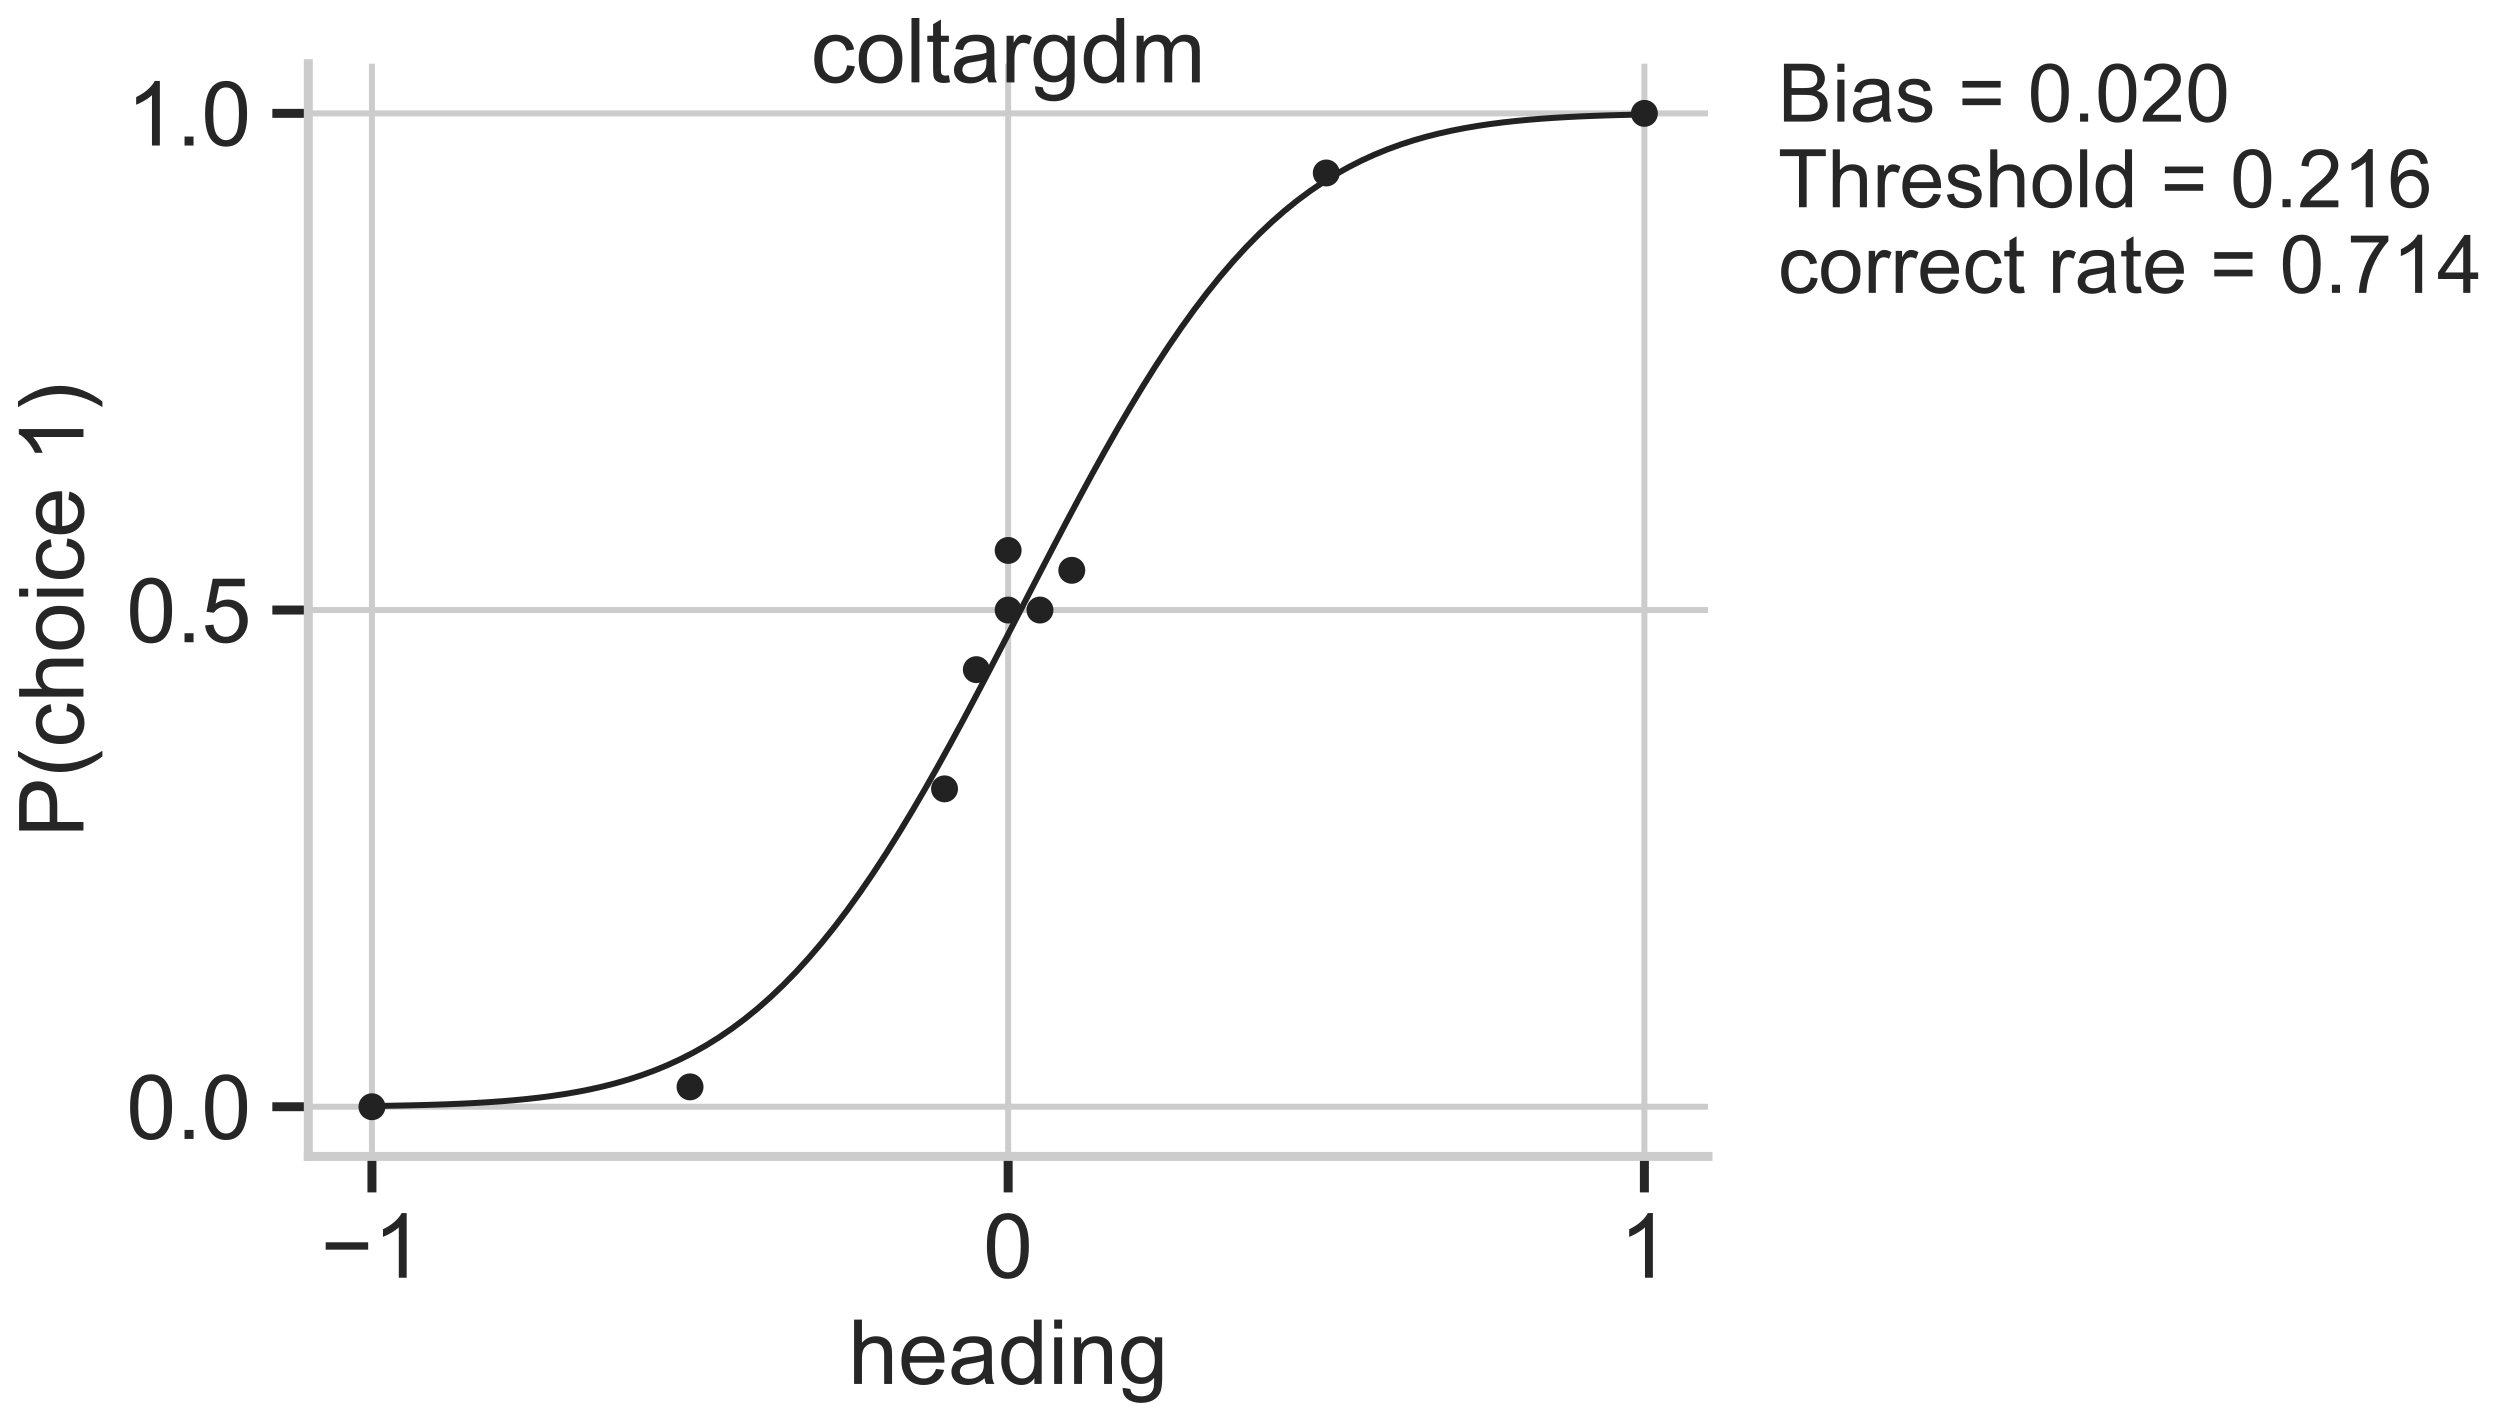
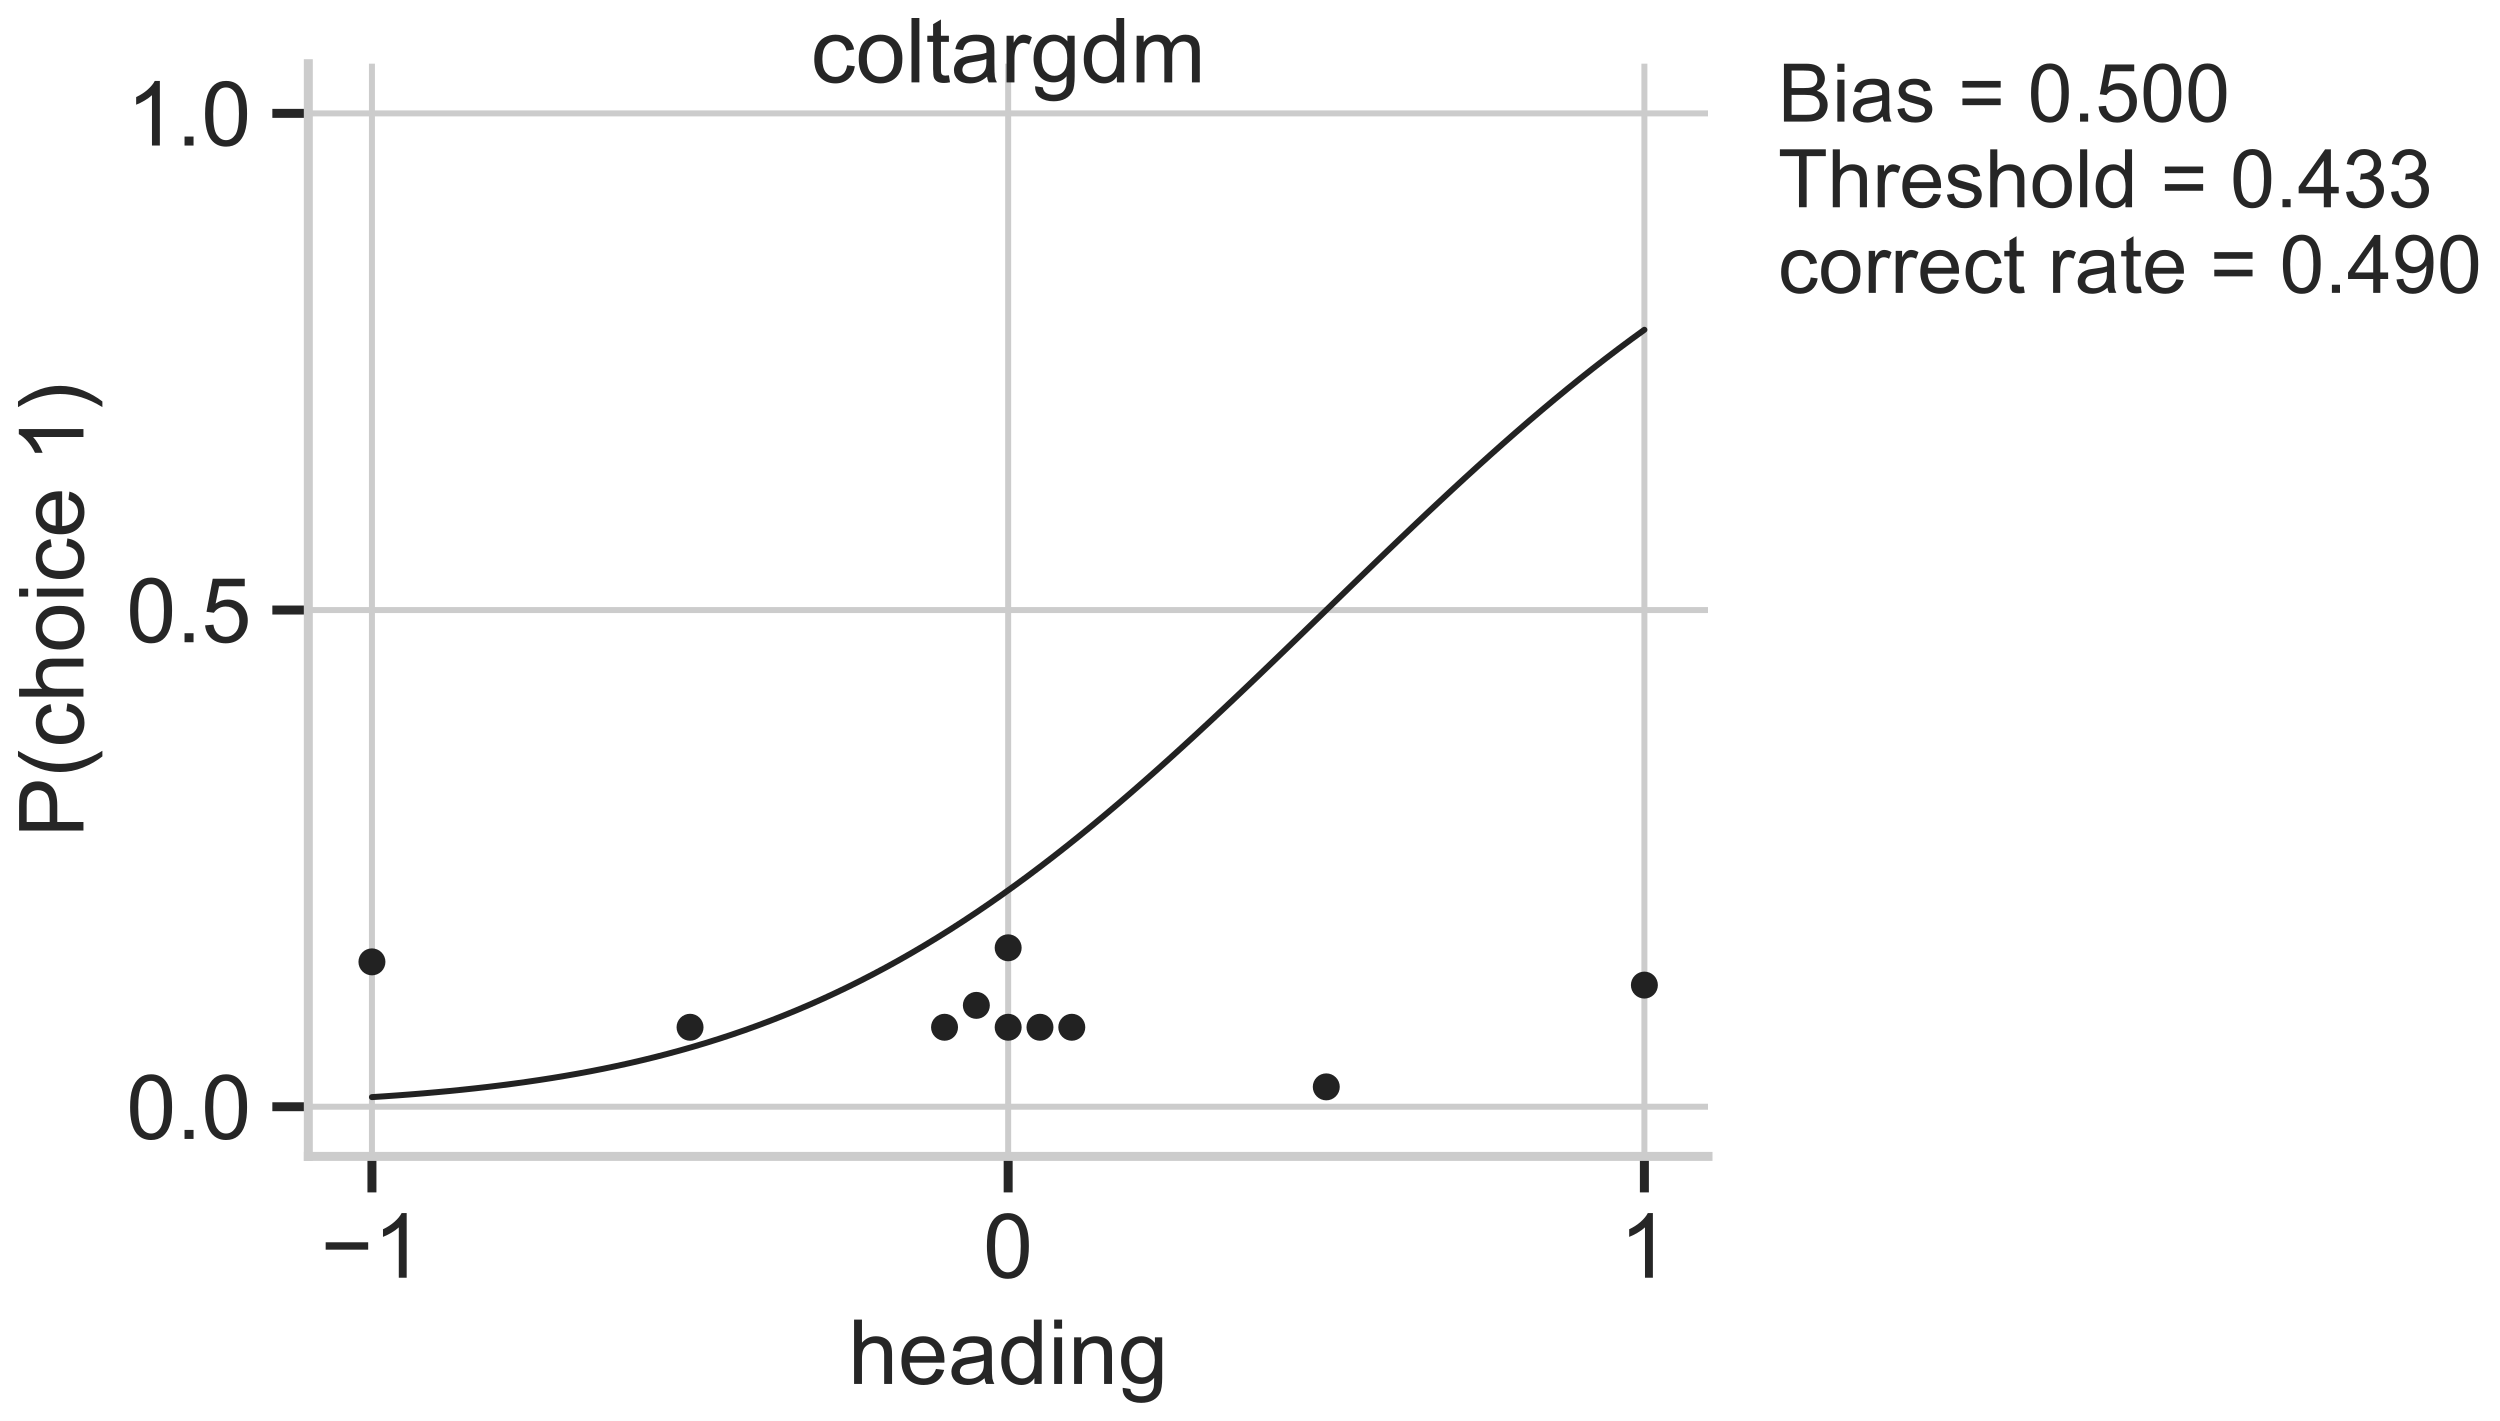
<svg xmlns="http://www.w3.org/2000/svg" xmlns:xlink="http://www.w3.org/1999/xlink" width="417pt" height="237pt" viewBox="0 0 417 237" version="1.1">
  <defs>
    <style type="text/css">*{stroke-linejoin: round; stroke-linecap: butt}</style>
  </defs>
  <g id="figure_1">
    <g id="patch_1">
      <path d="M 0 237  L 417 237  L 417 0  L 0 0  z " style="fill: #ffffff" />
    </g>
    <g id="axes_1">
      <g id="patch_2">
        <path d="M 51.427 192.888  L 284.896 192.888  L 284.896 10.625  L 51.427 10.625  L 51.427 192.888  z " style="fill: none" />
      </g>
      <g id="matplotlib.axis_1">
        <g id="xtick_1">
          <g id="line2d_1">
-             <path d="M 62.039 192.888  L 62.039 10.625  " clip-path="url(#p5f795c56fc)" style="fill: none; stroke: #cccccc; stroke-linecap: round" />
+             <path d="M 62.039 192.888  L 62.039 10.625  " clip-path="url(#pd3836817d2)" style="fill: none; stroke: #cccccc; stroke-linecap: round" />
          </g>
          <g id="line2d_2">
            <defs>
-               <path id="mac17dd6982" d="M 0 0  L 0 6  " style="stroke: #262626; stroke-width: 1.5" />
+               <path id="mef9611b5b7" d="M 0 0  L 0 6  " style="stroke: #262626; stroke-width: 1.5" />
            </defs>
            <g>
-               <use xlink:href="#mac17dd6982" x="62.039" y="192.888" style="fill: #262626; stroke: #262626; stroke-width: 1.5" />
+               <use xlink:href="#mef9611b5b7" x="62.039" y="192.888" style="fill: #262626; stroke: #262626; stroke-width: 1.5" />
            </g>
          </g>
          <g id="text_1">
-             <g style="fill: #262626" transform="translate(53.48786 213.1248) scale(0.15 -0.15)">
+             <g style="fill: #262626" transform="translate(53.48787 213.1248) scale(0.15 -0.15)">
              <defs>
                <path id="ArialMT-2212" d="M 3381 1997  L 356 1997  L 356 2522  L 3381 2522  L 3381 1997  z " transform="scale(0.015625)" />
                <path id="ArialMT-31" d="M 2384 0  L 1822 0  L 1822 3584  Q 1619 3391 1289 3197  Q 959 3003 697 2906  L 697 3450  Q 1169 3672 1522 3987  Q 1875 4303 2022 4600  L 2384 4600  L 2384 0  z " transform="scale(0.015625)" />
              </defs>
              <use xlink:href="#ArialMT-2212" />
              <use xlink:href="#ArialMT-31" x="58.398" />
            </g>
          </g>
        </g>
        <g id="xtick_2">
          <g id="line2d_3">
-             <path d="M 168.161 192.888  L 168.161 10.625  " clip-path="url(#p5f795c56fc)" style="fill: none; stroke: #cccccc; stroke-linecap: round" />
+             <path d="M 168.161 192.888  L 168.161 10.625  " clip-path="url(#pd3836817d2)" style="fill: none; stroke: #cccccc; stroke-linecap: round" />
          </g>
          <g id="line2d_4">
            <g>
-               <use xlink:href="#mac17dd6982" x="168.161" y="192.888" style="fill: #262626; stroke: #262626; stroke-width: 1.5" />
+               <use xlink:href="#mef9611b5b7" x="168.161" y="192.888" style="fill: #262626; stroke: #262626; stroke-width: 1.5" />
            </g>
          </g>
          <g id="text_2">
-             <g style="fill: #262626" transform="translate(163.9906 213.1248) scale(0.15 -0.15)">
+             <g style="fill: #262626" transform="translate(163.9908 213.1248) scale(0.15 -0.15)">
              <defs>
                <path id="ArialMT-30" d="M 266 2259  Q 266 3072 433 3567  Q 600 4063 929 4331  Q 1259 4600 1759 4600  Q 2128 4600 2406 4451  Q 2684 4303 2865 4023  Q 3047 3744 3150 3342  Q 3253 2941 3253 2259  Q 3253 1453 3087 958  Q 2922 463 2592 192  Q 2263 -78 1759 -78  Q 1097 -78 719 397  Q 266 969 266 2259  z M 844 2259  Q 844 1131 1108 757  Q 1372 384 1759 384  Q 2147 384 2411 759  Q 2675 1134 2675 2259  Q 2675 3391 2411 3762  Q 2147 4134 1753 4134  Q 1366 4134 1134 3806  Q 844 3388 844 2259  z " transform="scale(0.015625)" />
              </defs>
              <use xlink:href="#ArialMT-30" />
            </g>
          </g>
        </g>
        <g id="xtick_3">
          <g id="line2d_5">
-             <path d="M 274.284 192.888  L 274.284 10.625  " clip-path="url(#p5f795c56fc)" style="fill: none; stroke: #cccccc; stroke-linecap: round" />
+             <path d="M 274.284 192.888  L 274.284 10.625  " clip-path="url(#pd3836817d2)" style="fill: none; stroke: #cccccc; stroke-linecap: round" />
          </g>
          <g id="line2d_6">
            <g>
-               <use xlink:href="#mac17dd6982" x="274.284" y="192.888" style="fill: #262626; stroke: #262626; stroke-width: 1.5" />
+               <use xlink:href="#mef9611b5b7" x="274.284" y="192.888" style="fill: #262626; stroke: #262626; stroke-width: 1.5" />
            </g>
          </g>
          <g id="text_3">
-             <g style="fill: #262626" transform="translate(270.1129 213.1248) scale(0.15 -0.15)">
+             <g style="fill: #262626" transform="translate(270.1132 213.1248) scale(0.15 -0.15)">
              <use xlink:href="#ArialMT-31" />
            </g>
          </g>
        </g>
        <g id="text_4">
-           <g style="fill: #262626" transform="translate(141.4707 230.8427) scale(0.15 -0.15)">
+           <g style="fill: #262626" transform="translate(141.4708 230.8427) scale(0.15 -0.15)">
            <defs>
              <path id="ArialMT-68" d="M 422 0  L 422 4581  L 984 4581  L 984 2938  Q 1378 3394 1978 3394  Q 2347 3394 2619 3248  Q 2891 3103 3008 2847  Q 3125 2591 3125 2103  L 3125 0  L 2563 0  L 2563 2103  Q 2563 2525 2380 2717  Q 2197 2909 1863 2909  Q 1613 2909 1392 2779  Q 1172 2650 1078 2428  Q 984 2206 984 1816  L 984 0  L 422 0  z " transform="scale(0.015625)" />
              <path id="ArialMT-65" d="M 2694 1069  L 3275 997  Q 3138 488 2766 206  Q 2394 -75 1816 -75  Q 1088 -75 661 373  Q 234 822 234 1631  Q 234 2469 665 2931  Q 1097 3394 1784 3394  Q 2450 3394 2872 2941  Q 3294 2488 3294 1666  Q 3294 1616 3291 1516  L 816 1516  Q 847 969 1125 678  Q 1403 388 1819 388  Q 2128 388 2347 550  Q 2566 713 2694 1069  z M 847 1978  L 2700 1978  Q 2663 2397 2488 2606  Q 2219 2931 1791 2931  Q 1403 2931 1139 2672  Q 875 2413 847 1978  z " transform="scale(0.015625)" />
              <path id="ArialMT-61" d="M 2588 409  Q 2275 144 1986 34  Q 1697 -75 1366 -75  Q 819 -75 525 192  Q 231 459 231 875  Q 231 1119 342 1320  Q 453 1522 633 1644  Q 813 1766 1038 1828  Q 1203 1872 1538 1913  Q 2219 1994 2541 2106  Q 2544 2222 2544 2253  Q 2544 2597 2384 2738  Q 2169 2928 1744 2928  Q 1347 2928 1158 2789  Q 969 2650 878 2297  L 328 2372  Q 403 2725 575 2942  Q 747 3159 1072 3276  Q 1397 3394 1825 3394  Q 2250 3394 2515 3294  Q 2781 3194 2906 3042  Q 3031 2891 3081 2659  Q 3109 2516 3109 2141  L 3109 1391  Q 3109 606 3145 398  Q 3181 191 3288 0  L 2700 0  Q 2613 175 2588 409  z M 2541 1666  Q 2234 1541 1622 1453  Q 1275 1403 1131 1340  Q 988 1278 909 1158  Q 831 1038 831 891  Q 831 666 1001 516  Q 1172 366 1500 366  Q 1825 366 2078 508  Q 2331 650 2450 897  Q 2541 1088 2541 1459  L 2541 1666  z " transform="scale(0.015625)" />
              <path id="ArialMT-64" d="M 2575 0  L 2575 419  Q 2259 -75 1647 -75  Q 1250 -75 917 144  Q 584 363 401 755  Q 219 1147 219 1656  Q 219 2153 384 2558  Q 550 2963 881 3178  Q 1213 3394 1622 3394  Q 1922 3394 2156 3267  Q 2391 3141 2538 2938  L 2538 4581  L 3097 4581  L 3097 0  L 2575 0  z M 797 1656  Q 797 1019 1065 703  Q 1334 388 1700 388  Q 2069 388 2326 689  Q 2584 991 2584 1609  Q 2584 2291 2321 2609  Q 2059 2928 1675 2928  Q 1300 2928 1048 2622  Q 797 2316 797 1656  z " transform="scale(0.015625)" />
              <path id="ArialMT-69" d="M 425 3934  L 425 4581  L 988 4581  L 988 3934  L 425 3934  z M 425 0  L 425 3319  L 988 3319  L 988 0  L 425 0  z " transform="scale(0.015625)" />
              <path id="ArialMT-6e" d="M 422 0  L 422 3319  L 928 3319  L 928 2847  Q 1294 3394 1984 3394  Q 2284 3394 2536 3286  Q 2788 3178 2913 3003  Q 3038 2828 3088 2588  Q 3119 2431 3119 2041  L 3119 0  L 2556 0  L 2556 2019  Q 2556 2363 2490 2533  Q 2425 2703 2258 2804  Q 2091 2906 1866 2906  Q 1506 2906 1245 2678  Q 984 2450 984 1813  L 984 0  L 422 0  z " transform="scale(0.015625)" />
              <path id="ArialMT-67" d="M 319 -275  L 866 -356  Q 900 -609 1056 -725  Q 1266 -881 1628 -881  Q 2019 -881 2231 -725  Q 2444 -569 2519 -288  Q 2563 -116 2559 434  Q 2191 0 1641 0  Q 956 0 581 494  Q 206 988 206 1678  Q 206 2153 378 2554  Q 550 2956 876 3175  Q 1203 3394 1644 3394  Q 2231 3394 2613 2919  L 2613 3319  L 3131 3319  L 3131 450  Q 3131 -325 2973 -648  Q 2816 -972 2473 -1159  Q 2131 -1347 1631 -1347  Q 1038 -1347 672 -1080  Q 306 -813 319 -275  z M 784 1719  Q 784 1066 1043 766  Q 1303 466 1694 466  Q 2081 466 2343 764  Q 2606 1063 2606 1700  Q 2606 2309 2336 2618  Q 2066 2928 1684 2928  Q 1309 2928 1046 2623  Q 784 2319 784 1719  z " transform="scale(0.015625)" />
            </defs>
            <use xlink:href="#ArialMT-68" />
            <use xlink:href="#ArialMT-65" x="55.615" />
            <use xlink:href="#ArialMT-61" x="111.23" />
            <use xlink:href="#ArialMT-64" x="166.846" />
            <use xlink:href="#ArialMT-69" x="222.461" />
            <use xlink:href="#ArialMT-6e" x="244.678" />
            <use xlink:href="#ArialMT-67" x="300.293" />
          </g>
        </g>
      </g>
      <g id="matplotlib.axis_2">
        <g id="ytick_1">
          <g id="line2d_7">
-             <path d="M 51.427 184.603  L 284.896 184.603  " clip-path="url(#p5f795c56fc)" style="fill: none; stroke: #cccccc; stroke-linecap: round" />
+             <path d="M 51.427 184.603  L 284.896 184.603  " clip-path="url(#pd3836817d2)" style="fill: none; stroke: #cccccc; stroke-linecap: round" />
          </g>
          <g id="line2d_8">
            <defs>
-               <path id="m4c14a426b9" d="M 0 0  L -6 0  " style="stroke: #262626; stroke-width: 1.5" />
+               <path id="md4cb02f796" d="M 0 0  L -6 0  " style="stroke: #262626; stroke-width: 1.5" />
            </defs>
            <g>
-               <use xlink:href="#m4c14a426b9" x="51.427" y="184.603" style="fill: #262626; stroke: #262626; stroke-width: 1.5" />
+               <use xlink:href="#md4cb02f796" x="51.427" y="184.603" style="fill: #262626; stroke: #262626; stroke-width: 1.5" />
            </g>
          </g>
          <g id="text_5">
            <g style="fill: #262626" transform="translate(21.0768 189.9717) scale(0.15 -0.15)">
              <defs>
                <path id="ArialMT-2e" d="M 581 0  L 581 641  L 1222 641  L 1222 0  L 581 0  z " transform="scale(0.015625)" />
              </defs>
              <use xlink:href="#ArialMT-30" />
              <use xlink:href="#ArialMT-2e" x="55.615" />
              <use xlink:href="#ArialMT-30" x="83.398" />
            </g>
          </g>
        </g>
        <g id="ytick_2">
          <g id="line2d_9">
-             <path d="M 51.427 101.757  L 284.896 101.757  " clip-path="url(#p5f795c56fc)" style="fill: none; stroke: #cccccc; stroke-linecap: round" />
+             <path d="M 51.427 101.757  L 284.896 101.757  " clip-path="url(#pd3836817d2)" style="fill: none; stroke: #cccccc; stroke-linecap: round" />
          </g>
          <g id="line2d_10">
            <g>
-               <use xlink:href="#m4c14a426b9" x="51.427" y="101.757" style="fill: #262626; stroke: #262626; stroke-width: 1.5" />
+               <use xlink:href="#md4cb02f796" x="51.427" y="101.757" style="fill: #262626; stroke: #262626; stroke-width: 1.5" />
            </g>
          </g>
          <g id="text_6">
            <g style="fill: #262626" transform="translate(21.0768 107.1251) scale(0.15 -0.15)">
              <defs>
                <path id="ArialMT-35" d="M 266 1200  L 856 1250  Q 922 819 1161 601  Q 1400 384 1738 384  Q 2144 384 2425 690  Q 2706 997 2706 1503  Q 2706 1984 2436 2262  Q 2166 2541 1728 2541  Q 1456 2541 1237 2417  Q 1019 2294 894 2097  L 366 2166  L 809 4519  L 3088 4519  L 3088 3981  L 1259 3981  L 1013 2750  Q 1425 3038 1878 3038  Q 2478 3038 2890 2622  Q 3303 2206 3303 1553  Q 3303 931 2941 478  Q 2500 -78 1738 -78  Q 1113 -78 717 272  Q 322 622 266 1200  z " transform="scale(0.015625)" />
              </defs>
              <use xlink:href="#ArialMT-30" />
              <use xlink:href="#ArialMT-2e" x="55.615" />
              <use xlink:href="#ArialMT-35" x="83.398" />
            </g>
          </g>
        </g>
        <g id="ytick_3">
          <g id="line2d_11">
-             <path d="M 51.427 18.91  L 284.896 18.91  " clip-path="url(#p5f795c56fc)" style="fill: none; stroke: #cccccc; stroke-linecap: round" />
+             <path d="M 51.427 18.91  L 284.896 18.91  " clip-path="url(#pd3836817d2)" style="fill: none; stroke: #cccccc; stroke-linecap: round" />
          </g>
          <g id="line2d_12">
            <g>
-               <use xlink:href="#m4c14a426b9" x="51.427" y="18.91" style="fill: #262626; stroke: #262626; stroke-width: 1.5" />
+               <use xlink:href="#md4cb02f796" x="51.427" y="18.91" style="fill: #262626; stroke: #262626; stroke-width: 1.5" />
            </g>
          </g>
          <g id="text_7">
            <g style="fill: #262626" transform="translate(21.0768 24.2785) scale(0.15 -0.15)">
              <use xlink:href="#ArialMT-31" />
              <use xlink:href="#ArialMT-2e" x="55.615" />
              <use xlink:href="#ArialMT-30" x="83.398" />
            </g>
          </g>
        </g>
        <g id="text_8">
          <g style="fill: #262626" transform="translate(13.91977 139.6868) rotate(-90) scale(0.15 -0.15)">
            <defs>
              <path id="ArialMT-50" d="M 494 0  L 494 4581  L 2222 4581  Q 2678 4581 2919 4538  Q 3256 4481 3484 4323  Q 3713 4166 3852 3881  Q 3991 3597 3991 3256  Q 3991 2672 3619 2267  Q 3247 1863 2275 1863  L 1100 1863  L 1100 0  L 494 0  z M 1100 2403  L 2284 2403  Q 2872 2403 3119 2622  Q 3366 2841 3366 3238  Q 3366 3525 3220 3729  Q 3075 3934 2838 4000  Q 2684 4041 2272 4041  L 1100 4041  L 1100 2403  z " transform="scale(0.015625)" />
              <path id="ArialMT-28" d="M 1497 -1347  Q 1031 -759 709 28  Q 388 816 388 1659  Q 388 2403 628 3084  Q 909 3875 1497 4659  L 1900 4659  Q 1522 4009 1400 3731  Q 1209 3300 1100 2831  Q 966 2247 966 1656  Q 966 153 1900 -1347  L 1497 -1347  z " transform="scale(0.015625)" />
              <path id="ArialMT-63" d="M 2588 1216  L 3141 1144  Q 3050 572 2676 248  Q 2303 -75 1759 -75  Q 1078 -75 664 370  Q 250 816 250 1647  Q 250 2184 428 2587  Q 606 2991 970 3192  Q 1334 3394 1763 3394  Q 2303 3394 2647 3120  Q 2991 2847 3088 2344  L 2541 2259  Q 2463 2594 2264 2762  Q 2066 2931 1784 2931  Q 1359 2931 1093 2626  Q 828 2322 828 1663  Q 828 994 1084 691  Q 1341 388 1753 388  Q 2084 388 2306 591  Q 2528 794 2588 1216  z " transform="scale(0.015625)" />
              <path id="ArialMT-6f" d="M 213 1659  Q 213 2581 725 3025  Q 1153 3394 1769 3394  Q 2453 3394 2887 2945  Q 3322 2497 3322 1706  Q 3322 1066 3130 698  Q 2938 331 2570 128  Q 2203 -75 1769 -75  Q 1072 -75 642 372  Q 213 819 213 1659  z M 791 1659  Q 791 1022 1069 705  Q 1347 388 1769 388  Q 2188 388 2466 706  Q 2744 1025 2744 1678  Q 2744 2294 2464 2611  Q 2184 2928 1769 2928  Q 1347 2928 1069 2612  Q 791 2297 791 1659  z " transform="scale(0.015625)" />
              <path id="ArialMT-20" transform="scale(0.015625)" />
              <path id="ArialMT-29" d="M 791 -1347  L 388 -1347  Q 1322 153 1322 1656  Q 1322 2244 1188 2822  Q 1081 3291 891 3722  Q 769 4003 388 4659  L 791 4659  Q 1378 3875 1659 3084  Q 1900 2403 1900 1659  Q 1900 816 1576 28  Q 1253 -759 791 -1347  z " transform="scale(0.015625)" />
            </defs>
            <use xlink:href="#ArialMT-50" />
            <use xlink:href="#ArialMT-28" x="66.699" />
            <use xlink:href="#ArialMT-63" x="100" />
            <use xlink:href="#ArialMT-68" x="150" />
            <use xlink:href="#ArialMT-6f" x="205.615" />
            <use xlink:href="#ArialMT-69" x="261.23" />
            <use xlink:href="#ArialMT-63" x="283.447" />
            <use xlink:href="#ArialMT-65" x="333.447" />
            <use xlink:href="#ArialMT-20" x="389.062" />
            <use xlink:href="#ArialMT-31" x="416.846" />
            <use xlink:href="#ArialMT-29" x="472.461" />
          </g>
        </g>
      </g>
      <g id="line2d_13">
        <defs>
-           <path id="m58fb498fe8" d="M 0 1.75  C 0.464 1.75 0.909 1.566 1.237 1.237  C 1.566 0.909 1.75 0.464 1.75 0  C 1.75 -0.464 1.566 -0.909 1.237 -1.237  C 0.909 -1.566 0.464 -1.75 0 -1.75  C -0.464 -1.75 -0.909 -1.566 -1.237 -1.237  C -1.566 -0.909 -1.75 -0.464 -1.75 0  C -1.75 0.464 -1.566 0.909 -1.237 1.237  C -0.909 1.566 -0.464 1.75 0 1.75  z " style="stroke: #222222" />
+           <path id="m8865917b2d" d="M 0 1.75  C 0.464 1.75 0.909 1.566 1.237 1.237  C 1.566 0.909 1.75 0.464 1.75 0  C 1.75 -0.464 1.566 -0.909 1.237 -1.237  C 0.909 -1.566 0.464 -1.75 0 -1.75  C -0.464 -1.75 -0.909 -1.566 -1.237 -1.237  C -1.566 -0.909 -1.75 -0.464 -1.75 0  C -1.75 0.464 -1.566 0.909 -1.237 1.237  C -0.909 1.566 -0.464 1.75 0 1.75  z " style="stroke: #222222" />
        </defs>
-         <g clip-path="url(#p5f795c56fc)">
-           <use xlink:href="#m58fb498fe8" x="62.039" y="184.603" style="fill: #222222; stroke: #222222" />
-           <use xlink:href="#m58fb498fe8" x="274.284" y="18.91" style="fill: #222222; stroke: #222222" />
-           <use xlink:href="#m58fb498fe8" x="115.1" y="181.29" style="fill: #222222; stroke: #222222" />
-           <use xlink:href="#m58fb498fe8" x="221.222" y="28.852" style="fill: #222222; stroke: #222222" />
-           <use xlink:href="#m58fb498fe8" x="157.549" y="131.582" style="fill: #222222; stroke: #222222" />
-           <use xlink:href="#m58fb498fe8" x="178.774" y="95.129" style="fill: #222222; stroke: #222222" />
-           <use xlink:href="#m58fb498fe8" x="162.855" y="111.698" style="fill: #222222; stroke: #222222" />
-           <use xlink:href="#m58fb498fe8" x="173.467" y="101.757" style="fill: #222222; stroke: #222222" />
-           <use xlink:href="#m58fb498fe8" x="168.161" y="91.815" style="fill: #222222; stroke: #222222" />
-           <use xlink:href="#m58fb498fe8" x="168.161" y="101.757" style="fill: #222222; stroke: #222222" />
+         <g clip-path="url(#pd3836817d2)">
+           <use xlink:href="#m8865917b2d" x="62.039" y="160.44" style="fill: #222222; stroke: #222222" />
+           <use xlink:href="#m8865917b2d" x="274.284" y="164.314" style="fill: #222222; stroke: #222222" />
+           <use xlink:href="#m8865917b2d" x="115.1" y="171.348" style="fill: #222222; stroke: #222222" />
+           <use xlink:href="#m8865917b2d" x="221.223" y="181.29" style="fill: #222222; stroke: #222222" />
+           <use xlink:href="#m8865917b2d" x="157.549" y="171.348" style="fill: #222222; stroke: #222222" />
+           <use xlink:href="#m8865917b2d" x="178.774" y="171.348" style="fill: #222222; stroke: #222222" />
+           <use xlink:href="#m8865917b2d" x="162.855" y="167.696" style="fill: #222222; stroke: #222222" />
+           <use xlink:href="#m8865917b2d" x="173.468" y="171.348" style="fill: #222222; stroke: #222222" />
+           <use xlink:href="#m8865917b2d" x="168.161" y="171.348" style="fill: #222222; stroke: #222222" />
+           <use xlink:href="#m8865917b2d" x="168.161" y="158.092" style="fill: #222222; stroke: #222222" />
        </g>
      </g>
      <g id="line2d_14">
-         <path d="M 62.039 184.48  L 64.183 184.45  L 66.327 184.414  L 68.471 184.371  L 70.615 184.318  L 72.758 184.254  L 74.902 184.179  L 77.046 184.088  L 79.19 183.981  L 81.334 183.854  L 83.478 183.704  L 85.622 183.528  L 87.766 183.322  L 89.91 183.083  L 92.053 182.805  L 94.197 182.484  L 96.341 182.114  L 98.485 181.691  L 100.629 181.208  L 102.773 180.658  L 104.917 180.035  L 107.061 179.332  L 109.204 178.543  L 111.348 177.659  L 113.492 176.674  L 115.636 175.579  L 117.78 174.369  L 119.924 173.035  L 122.068 171.572  L 124.212 169.972  L 126.356 168.23  L 128.499 166.342  L 130.643 164.302  L 132.787 162.107  L 134.931 159.755  L 137.075 157.244  L 139.219 154.575  L 141.363 151.748  L 143.507 148.766  L 145.651 145.634  L 147.794 142.356  L 149.938 138.939  L 152.082 135.391  L 154.226 131.723  L 156.37 127.945  L 158.514 124.068  L 160.658 120.107  L 162.802 116.074  L 164.945 111.986  L 167.089 107.858  L 169.233 103.706  L 171.377 99.546  L 173.521 95.395  L 175.665 91.269  L 177.809 87.184  L 179.953 83.156  L 182.097 79.199  L 184.24 75.329  L 186.384 71.557  L 188.528 67.896  L 190.672 64.356  L 192.816 60.948  L 194.96 57.679  L 197.104 54.556  L 199.248 51.584  L 201.392 48.767  L 203.535 46.107  L 205.679 43.607  L 207.823 41.264  L 209.967 39.079  L 212.111 37.049  L 214.255 35.169  L 216.399 33.437  L 218.543 31.846  L 220.686 30.391  L 222.83 29.065  L 224.974 27.862  L 227.118 26.775  L 229.262 25.796  L 231.406 24.918  L 233.55 24.134  L 235.694 23.437  L 237.838 22.819  L 239.981 22.274  L 242.125 21.794  L 244.269 21.374  L 246.413 21.008  L 248.557 20.69  L 250.701 20.415  L 252.845 20.178  L 254.989 19.974  L 257.133 19.8  L 259.276 19.651  L 261.42 19.526  L 263.564 19.419  L 265.708 19.33  L 267.852 19.255  L 269.996 19.192  L 272.14 19.14  L 274.284 19.097  " clip-path="url(#p5f795c56fc)" style="fill: none; stroke: #222222; stroke-linecap: round" />
+         <path d="M 62.039 182.999  L 64.183 182.859  L 66.327 182.708  L 68.471 182.546  L 70.615 182.372  L 72.758 182.185  L 74.902 181.986  L 77.046 181.772  L 79.19 181.543  L 81.334 181.299  L 83.478 181.039  L 85.622 180.762  L 87.766 180.466  L 89.91 180.152  L 92.053 179.818  L 94.197 179.464  L 96.341 179.088  L 98.485 178.69  L 100.629 178.268  L 102.773 177.822  L 104.917 177.352  L 107.061 176.855  L 109.205 176.331  L 111.348 175.779  L 113.492 175.199  L 115.636 174.589  L 117.78 173.948  L 119.924 173.276  L 122.068 172.572  L 124.212 171.835  L 126.356 171.063  L 128.5 170.258  L 130.643 169.417  L 132.787 168.539  L 134.931 167.626  L 137.075 166.675  L 139.219 165.686  L 141.363 164.659  L 143.507 163.594  L 145.651 162.489  L 147.795 161.346  L 149.938 160.162  L 152.082 158.939  L 154.226 157.676  L 156.37 156.374  L 158.514 155.032  L 160.658 153.65  L 162.802 152.229  L 164.946 150.769  L 167.09 149.271  L 169.233 147.734  L 171.377 146.161  L 173.521 144.55  L 175.665 142.904  L 177.809 141.222  L 179.953 139.507  L 182.097 137.758  L 184.241 135.977  L 186.385 134.166  L 188.528 132.325  L 190.672 130.456  L 192.816 128.561  L 194.96 126.64  L 197.104 124.696  L 199.248 122.731  L 201.392 120.745  L 203.536 118.74  L 205.679 116.72  L 207.823 114.685  L 209.967 112.637  L 212.111 110.578  L 214.255 108.511  L 216.399 106.437  L 218.543 104.358  L 220.687 102.277  L 222.831 100.196  L 224.974 98.115  L 227.118 96.039  L 229.262 93.968  L 231.406 91.905  L 233.55 89.851  L 235.694 87.81  L 237.838 85.781  L 239.982 83.769  L 242.126 81.774  L 244.269 79.797  L 246.413 77.842  L 248.557 75.91  L 250.701 74.002  L 252.845 72.119  L 254.989 70.264  L 257.133 68.438  L 259.277 66.642  L 261.421 64.877  L 263.564 63.145  L 265.708 61.446  L 267.852 59.782  L 269.996 58.154  L 272.14 56.561  L 274.284 55.006  " clip-path="url(#pd3836817d2)" style="fill: none; stroke: #222222; stroke-linecap: round" />
      </g>
      <g id="patch_3">
        <path d="M 51.427 192.888  L 51.427 10.625  " style="fill: none; stroke: #cccccc; stroke-width: 1.5; stroke-linejoin: miter; stroke-linecap: square" />
      </g>
      <g id="patch_4">
        <path d="M 51.427 192.888  L 284.896 192.888  " style="fill: none; stroke: #cccccc; stroke-width: 1.5; stroke-linejoin: miter; stroke-linecap: square" />
      </g>
      <g id="text_9">
        <g id="patch_5">
-           <path d="M 292.519 55.579  L 418.05 55.579  L 418.05 6.575  L 292.519 6.575  z " style="fill: #ffffff; opacity: 0.7" />
-         </g>
-         <g style="fill: #262626" transform="translate(296.5693 20.28852) scale(0.135 -0.135)">
+           <path d="M 292.52 55.579  L 418.051 55.579  L 418.051 6.575  L 292.52 6.575  z " style="fill: #ffffff; opacity: 0.7" />
+         </g>
+         <g style="fill: #262626" transform="translate(296.5696 20.28852) scale(0.135 -0.135)">
          <defs>
            <path id="ArialMT-42" d="M 469 0  L 469 4581  L 2188 4581  Q 2713 4581 3030 4442  Q 3347 4303 3526 4014  Q 3706 3725 3706 3409  Q 3706 3116 3547 2856  Q 3388 2597 3066 2438  Q 3481 2316 3704 2022  Q 3928 1728 3928 1328  Q 3928 1006 3792 729  Q 3656 453 3456 303  Q 3256 153 2954 76  Q 2653 0 2216 0  L 469 0  z M 1075 2656  L 2066 2656  Q 2469 2656 2644 2709  Q 2875 2778 2992 2937  Q 3109 3097 3109 3338  Q 3109 3566 3000 3739  Q 2891 3913 2687 3977  Q 2484 4041 1991 4041  L 1075 4041  L 1075 2656  z M 1075 541  L 2216 541  Q 2509 541 2628 563  Q 2838 600 2978 687  Q 3119 775 3209 942  Q 3300 1109 3300 1328  Q 3300 1584 3169 1773  Q 3038 1963 2805 2039  Q 2572 2116 2134 2116  L 1075 2116  L 1075 541  z " transform="scale(0.015625)" />
            <path id="ArialMT-73" d="M 197 991  L 753 1078  Q 800 744 1014 566  Q 1228 388 1613 388  Q 2000 388 2187 545  Q 2375 703 2375 916  Q 2375 1106 2209 1216  Q 2094 1291 1634 1406  Q 1016 1563 777 1677  Q 538 1791 414 1992  Q 291 2194 291 2438  Q 291 2659 392 2848  Q 494 3038 669 3163  Q 800 3259 1026 3326  Q 1253 3394 1513 3394  Q 1903 3394 2198 3281  Q 2494 3169 2634 2976  Q 2775 2784 2828 2463  L 2278 2388  Q 2241 2644 2061 2787  Q 1881 2931 1553 2931  Q 1166 2931 1000 2803  Q 834 2675 834 2503  Q 834 2394 903 2306  Q 972 2216 1119 2156  Q 1203 2125 1616 2013  Q 2213 1853 2448 1751  Q 2684 1650 2818 1456  Q 2953 1263 2953 975  Q 2953 694 2789 445  Q 2625 197 2315 61  Q 2006 -75 1616 -75  Q 969 -75 630 194  Q 291 463 197 991  z " transform="scale(0.015625)" />
            <path id="ArialMT-3d" d="M 3381 2694  L 356 2694  L 356 3219  L 3381 3219  L 3381 2694  z M 3381 1303  L 356 1303  L 356 1828  L 3381 1828  L 3381 1303  z " transform="scale(0.015625)" />
-             <path id="ArialMT-32" d="M 3222 541  L 3222 0  L 194 0  Q 188 203 259 391  Q 375 700 629 1000  Q 884 1300 1366 1694  Q 2113 2306 2375 2664  Q 2638 3022 2638 3341  Q 2638 3675 2398 3904  Q 2159 4134 1775 4134  Q 1369 4134 1125 3890  Q 881 3647 878 3216  L 300 3275  Q 359 3922 746 4261  Q 1134 4600 1788 4600  Q 2447 4600 2831 4234  Q 3216 3869 3216 3328  Q 3216 3053 3103 2787  Q 2991 2522 2730 2228  Q 2469 1934 1863 1422  Q 1356 997 1212 845  Q 1069 694 975 541  L 3222 541  z " transform="scale(0.015625)" />
          </defs>
          <use xlink:href="#ArialMT-42" />
          <use xlink:href="#ArialMT-69" x="66.699" />
          <use xlink:href="#ArialMT-61" x="88.916" />
          <use xlink:href="#ArialMT-73" x="144.531" />
          <use xlink:href="#ArialMT-20" x="194.531" />
          <use xlink:href="#ArialMT-3d" x="222.314" />
          <use xlink:href="#ArialMT-20" x="280.713" />
          <use xlink:href="#ArialMT-30" x="308.496" />
          <use xlink:href="#ArialMT-2e" x="364.111" />
-           <use xlink:href="#ArialMT-30" x="391.895" />
-           <use xlink:href="#ArialMT-32" x="447.51" />
+           <use xlink:href="#ArialMT-35" x="391.895" />
+           <use xlink:href="#ArialMT-30" x="447.51" />
          <use xlink:href="#ArialMT-30" x="503.125" />
        </g>
-         <g style="fill: #262626" transform="translate(296.5693 34.5673) scale(0.135 -0.135)">
+         <g style="fill: #262626" transform="translate(296.5696 34.5673) scale(0.135 -0.135)">
          <defs>
            <path id="ArialMT-54" d="M 1659 0  L 1659 4041  L 150 4041  L 150 4581  L 3781 4581  L 3781 4041  L 2266 4041  L 2266 0  L 1659 0  z " transform="scale(0.015625)" />
            <path id="ArialMT-72" d="M 416 0  L 416 3319  L 922 3319  L 922 2816  Q 1116 3169 1280 3281  Q 1444 3394 1641 3394  Q 1925 3394 2219 3213  L 2025 2691  Q 1819 2813 1613 2813  Q 1428 2813 1281 2702  Q 1134 2591 1072 2394  Q 978 2094 978 1738  L 978 0  L 416 0  z " transform="scale(0.015625)" />
            <path id="ArialMT-6c" d="M 409 0  L 409 4581  L 972 4581  L 972 0  L 409 0  z " transform="scale(0.015625)" />
-             <path id="ArialMT-36" d="M 3184 3459  L 2625 3416  Q 2550 3747 2413 3897  Q 2184 4138 1850 4138  Q 1581 4138 1378 3988  Q 1113 3794 959 3422  Q 806 3050 800 2363  Q 1003 2672 1297 2822  Q 1591 2972 1913 2972  Q 2475 2972 2870 2558  Q 3266 2144 3266 1488  Q 3266 1056 3080 686  Q 2894 316 2569 119  Q 2244 -78 1831 -78  Q 1128 -78 684 439  Q 241 956 241 2144  Q 241 3472 731 4075  Q 1159 4600 1884 4600  Q 2425 4600 2770 4297  Q 3116 3994 3184 3459  z M 888 1484  Q 888 1194 1011 928  Q 1134 663 1356 523  Q 1578 384 1822 384  Q 2178 384 2434 671  Q 2691 959 2691 1453  Q 2691 1928 2437 2201  Q 2184 2475 1800 2475  Q 1419 2475 1153 2201  Q 888 1928 888 1484  z " transform="scale(0.015625)" />
+             <path id="ArialMT-34" d="M 2069 0  L 2069 1097  L 81 1097  L 81 1613  L 2172 4581  L 2631 4581  L 2631 1613  L 3250 1613  L 3250 1097  L 2631 1097  L 2631 0  L 2069 0  z M 2069 1613  L 2069 3678  L 634 1613  L 2069 1613  z " transform="scale(0.015625)" />
+             <path id="ArialMT-33" d="M 269 1209  L 831 1284  Q 928 806 1161 595  Q 1394 384 1728 384  Q 2125 384 2398 659  Q 2672 934 2672 1341  Q 2672 1728 2419 1979  Q 2166 2231 1775 2231  Q 1616 2231 1378 2169  L 1441 2663  Q 1497 2656 1531 2656  Q 1891 2656 2178 2843  Q 2466 3031 2466 3422  Q 2466 3731 2256 3934  Q 2047 4138 1716 4138  Q 1388 4138 1169 3931  Q 950 3725 888 3313  L 325 3413  Q 428 3978 793 4289  Q 1159 4600 1703 4600  Q 2078 4600 2393 4439  Q 2709 4278 2876 4000  Q 3044 3722 3044 3409  Q 3044 3113 2884 2869  Q 2725 2625 2413 2481  Q 2819 2388 3044 2092  Q 3269 1797 3269 1353  Q 3269 753 2831 336  Q 2394 -81 1725 -81  Q 1122 -81 723 278  Q 325 638 269 1209  z " transform="scale(0.015625)" />
          </defs>
          <use xlink:href="#ArialMT-54" />
          <use xlink:href="#ArialMT-68" x="61.084" />
          <use xlink:href="#ArialMT-72" x="116.699" />
          <use xlink:href="#ArialMT-65" x="150" />
          <use xlink:href="#ArialMT-73" x="205.615" />
          <use xlink:href="#ArialMT-68" x="255.615" />
          <use xlink:href="#ArialMT-6f" x="311.23" />
          <use xlink:href="#ArialMT-6c" x="366.846" />
          <use xlink:href="#ArialMT-64" x="389.062" />
          <use xlink:href="#ArialMT-20" x="444.678" />
          <use xlink:href="#ArialMT-3d" x="472.461" />
          <use xlink:href="#ArialMT-20" x="530.859" />
          <use xlink:href="#ArialMT-30" x="558.643" />
          <use xlink:href="#ArialMT-2e" x="614.258" />
-           <use xlink:href="#ArialMT-32" x="642.041" />
-           <use xlink:href="#ArialMT-31" x="697.656" />
-           <use xlink:href="#ArialMT-36" x="753.271" />
-         </g>
-         <g style="fill: #262626" transform="translate(296.5693 48.84608) scale(0.135 -0.135)">
+           <use xlink:href="#ArialMT-34" x="642.041" />
+           <use xlink:href="#ArialMT-33" x="697.656" />
+           <use xlink:href="#ArialMT-33" x="753.271" />
+         </g>
+         <g style="fill: #262626" transform="translate(296.5696 48.84608) scale(0.135 -0.135)">
          <defs>
            <path id="ArialMT-74" d="M 1650 503  L 1731 6  Q 1494 -44 1306 -44  Q 1000 -44 831 53  Q 663 150 594 308  Q 525 466 525 972  L 525 2881  L 113 2881  L 113 3319  L 525 3319  L 525 4141  L 1084 4478  L 1084 3319  L 1650 3319  L 1650 2881  L 1084 2881  L 1084 941  Q 1084 700 1114 631  Q 1144 563 1211 522  Q 1278 481 1403 481  Q 1497 481 1650 503  z " transform="scale(0.015625)" />
-             <path id="ArialMT-37" d="M 303 3981  L 303 4522  L 3269 4522  L 3269 4084  Q 2831 3619 2401 2847  Q 1972 2075 1738 1259  Q 1569 684 1522 0  L 944 0  Q 953 541 1156 1306  Q 1359 2072 1739 2783  Q 2119 3494 2547 3981  L 303 3981  z " transform="scale(0.015625)" />
-             <path id="ArialMT-34" d="M 2069 0  L 2069 1097  L 81 1097  L 81 1613  L 2172 4581  L 2631 4581  L 2631 1613  L 3250 1613  L 3250 1097  L 2631 1097  L 2631 0  L 2069 0  z M 2069 1613  L 2069 3678  L 634 1613  L 2069 1613  z " transform="scale(0.015625)" />
+             <path id="ArialMT-39" d="M 350 1059  L 891 1109  Q 959 728 1153 556  Q 1347 384 1650 384  Q 1909 384 2104 503  Q 2300 622 2425 820  Q 2550 1019 2634 1356  Q 2719 1694 2719 2044  Q 2719 2081 2716 2156  Q 2547 1888 2255 1720  Q 1963 1553 1622 1553  Q 1053 1553 659 1965  Q 266 2378 266 3053  Q 266 3750 677 4175  Q 1088 4600 1706 4600  Q 2153 4600 2523 4359  Q 2894 4119 3086 3673  Q 3278 3228 3278 2384  Q 3278 1506 3087 986  Q 2897 466 2520 194  Q 2144 -78 1638 -78  Q 1100 -78 759 220  Q 419 519 350 1059  z M 2653 3081  Q 2653 3566 2395 3850  Q 2138 4134 1775 4134  Q 1400 4134 1122 3828  Q 844 3522 844 3034  Q 844 2597 1108 2323  Q 1372 2050 1759 2050  Q 2150 2050 2401 2323  Q 2653 2597 2653 3081  z " transform="scale(0.015625)" />
          </defs>
          <use xlink:href="#ArialMT-63" />
          <use xlink:href="#ArialMT-6f" x="50" />
          <use xlink:href="#ArialMT-72" x="105.615" />
          <use xlink:href="#ArialMT-72" x="138.916" />
          <use xlink:href="#ArialMT-65" x="172.217" />
          <use xlink:href="#ArialMT-63" x="227.832" />
          <use xlink:href="#ArialMT-74" x="277.832" />
          <use xlink:href="#ArialMT-20" x="305.615" />
          <use xlink:href="#ArialMT-72" x="333.398" />
          <use xlink:href="#ArialMT-61" x="366.699" />
          <use xlink:href="#ArialMT-74" x="422.314" />
          <use xlink:href="#ArialMT-65" x="450.098" />
          <use xlink:href="#ArialMT-20" x="505.713" />
          <use xlink:href="#ArialMT-3d" x="533.496" />
          <use xlink:href="#ArialMT-20" x="591.895" />
          <use xlink:href="#ArialMT-30" x="619.678" />
          <use xlink:href="#ArialMT-2e" x="675.293" />
-           <use xlink:href="#ArialMT-37" x="703.076" />
-           <use xlink:href="#ArialMT-31" x="758.691" />
-           <use xlink:href="#ArialMT-34" x="814.307" />
+           <use xlink:href="#ArialMT-34" x="703.076" />
+           <use xlink:href="#ArialMT-39" x="758.691" />
+           <use xlink:href="#ArialMT-30" x="814.307" />
        </g>
      </g>
      <g id="text_10">
-         <g style="fill: #262626" transform="translate(135.234 13.7386) scale(0.15 -0.15)">
+         <g style="fill: #262626" transform="translate(135.2341 13.7386) scale(0.15 -0.15)">
          <defs>
            <path id="ArialMT-6d" d="M 422 0  L 422 3319  L 925 3319  L 925 2853  Q 1081 3097 1340 3245  Q 1600 3394 1931 3394  Q 2300 3394 2536 3241  Q 2772 3088 2869 2813  Q 3263 3394 3894 3394  Q 4388 3394 4653 3120  Q 4919 2847 4919 2278  L 4919 0  L 4359 0  L 4359 2091  Q 4359 2428 4304 2576  Q 4250 2725 4106 2815  Q 3963 2906 3769 2906  Q 3419 2906 3187 2673  Q 2956 2441 2956 1928  L 2956 0  L 2394 0  L 2394 2156  Q 2394 2531 2256 2718  Q 2119 2906 1806 2906  Q 1569 2906 1367 2781  Q 1166 2656 1075 2415  Q 984 2175 984 1722  L 984 0  L 422 0  z " transform="scale(0.015625)" />
          </defs>
          <use xlink:href="#ArialMT-63" />
          <use xlink:href="#ArialMT-6f" x="50" />
          <use xlink:href="#ArialMT-6c" x="105.615" />
          <use xlink:href="#ArialMT-74" x="127.832" />
          <use xlink:href="#ArialMT-61" x="155.615" />
          <use xlink:href="#ArialMT-72" x="211.23" />
          <use xlink:href="#ArialMT-67" x="244.531" />
          <use xlink:href="#ArialMT-64" x="300.146" />
          <use xlink:href="#ArialMT-6d" x="355.762" />
        </g>
      </g>
    </g>
  </g>
  <defs>
-     <clipPath id="p5f795c56fc">
+     <clipPath id="pd3836817d2">
      <rect x="51.427" y="10.625" width="233.469" height="182.263" />
    </clipPath>
  </defs>
</svg>
